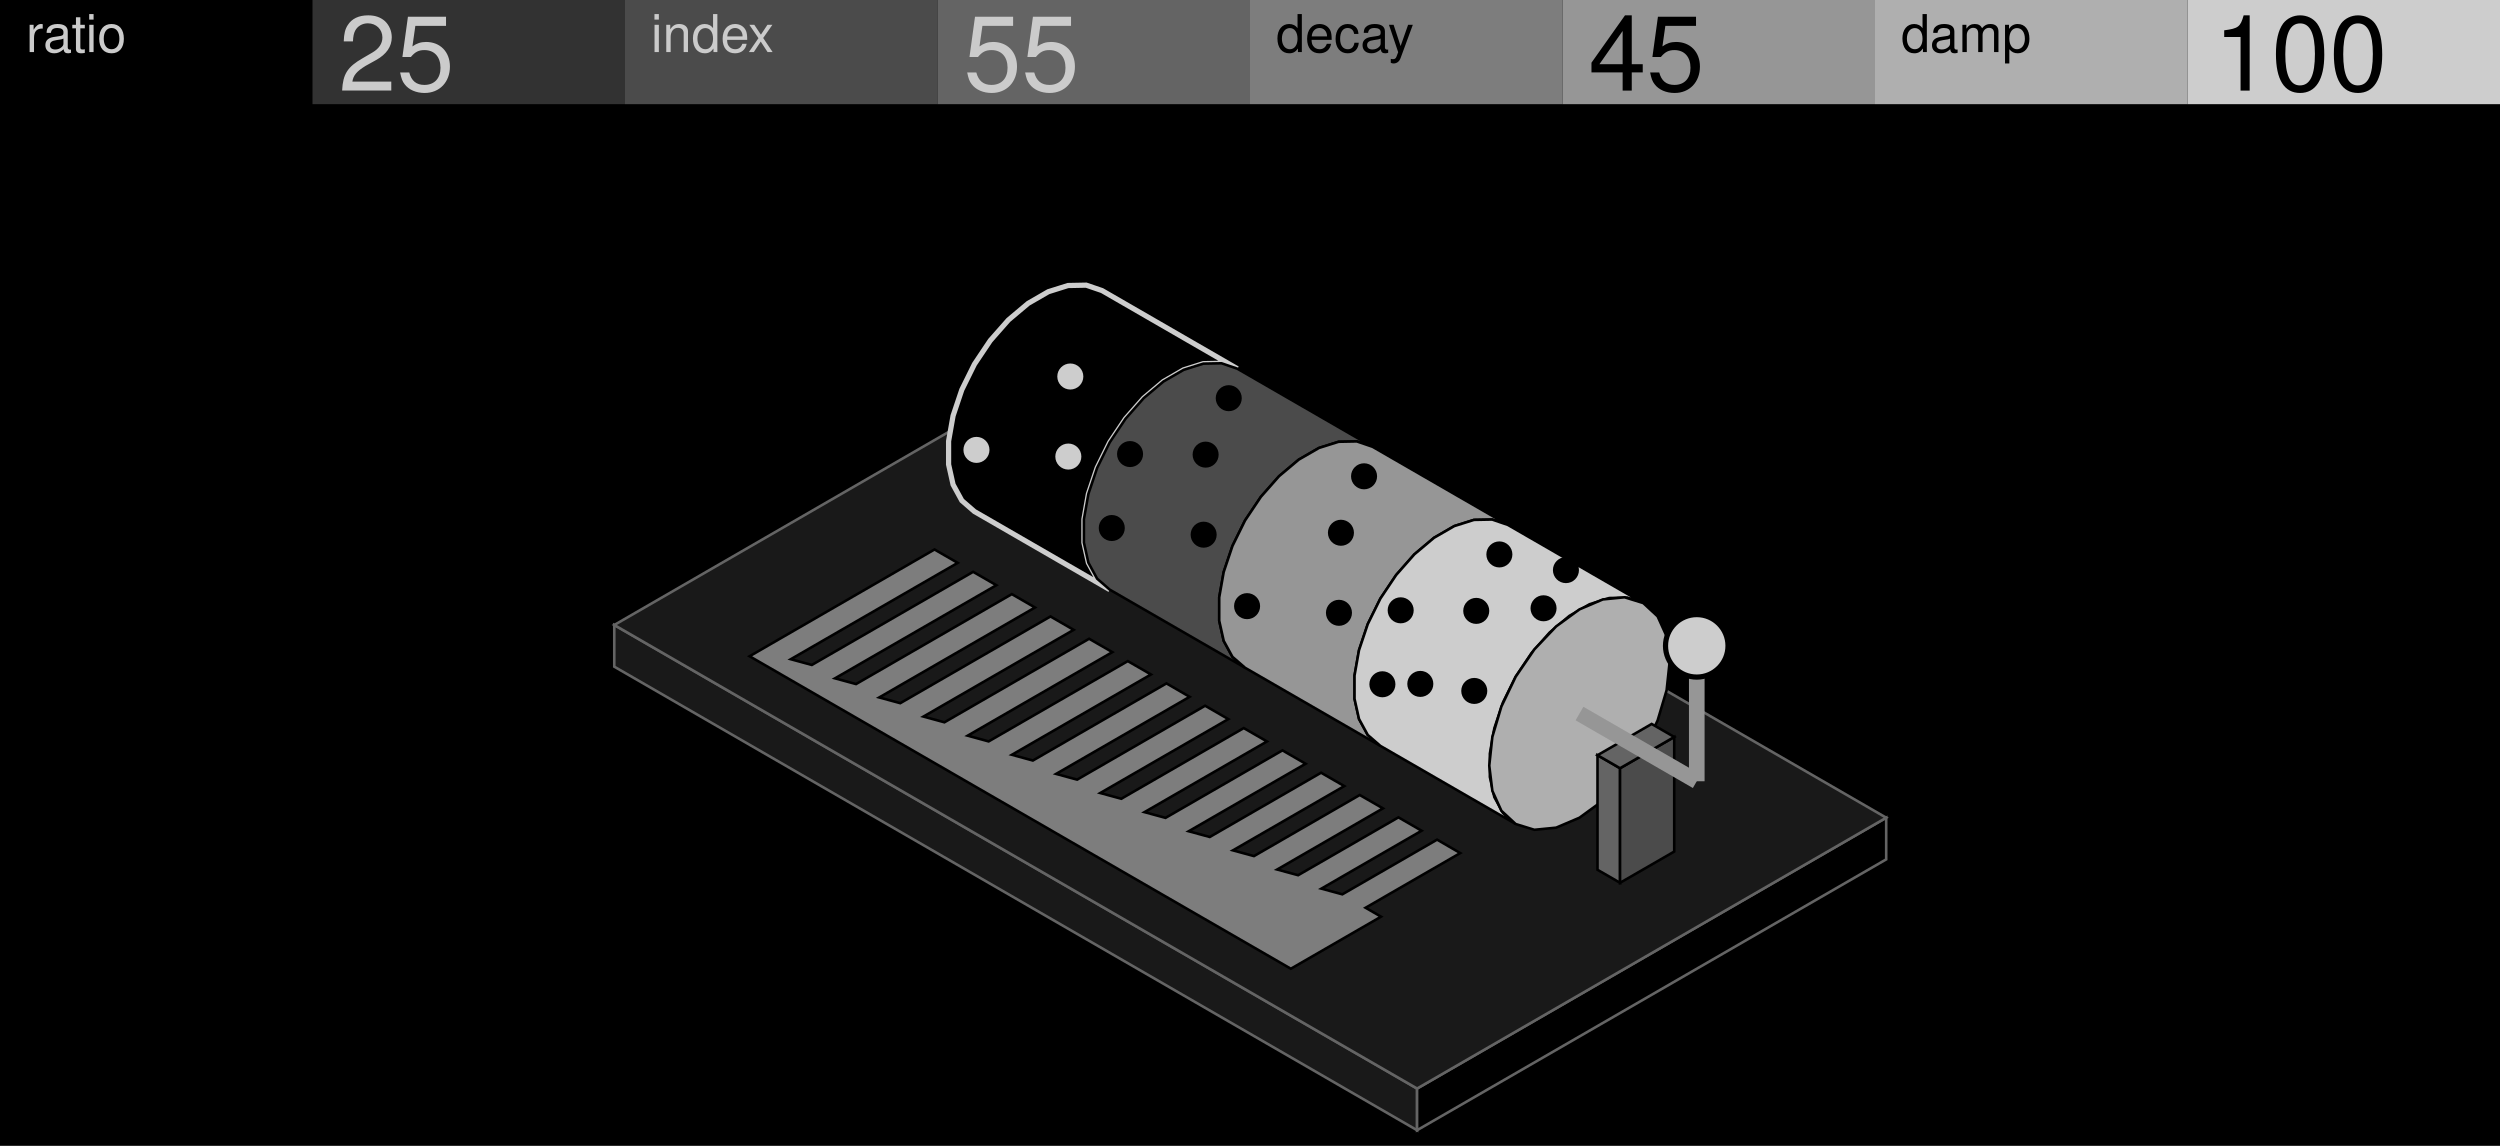
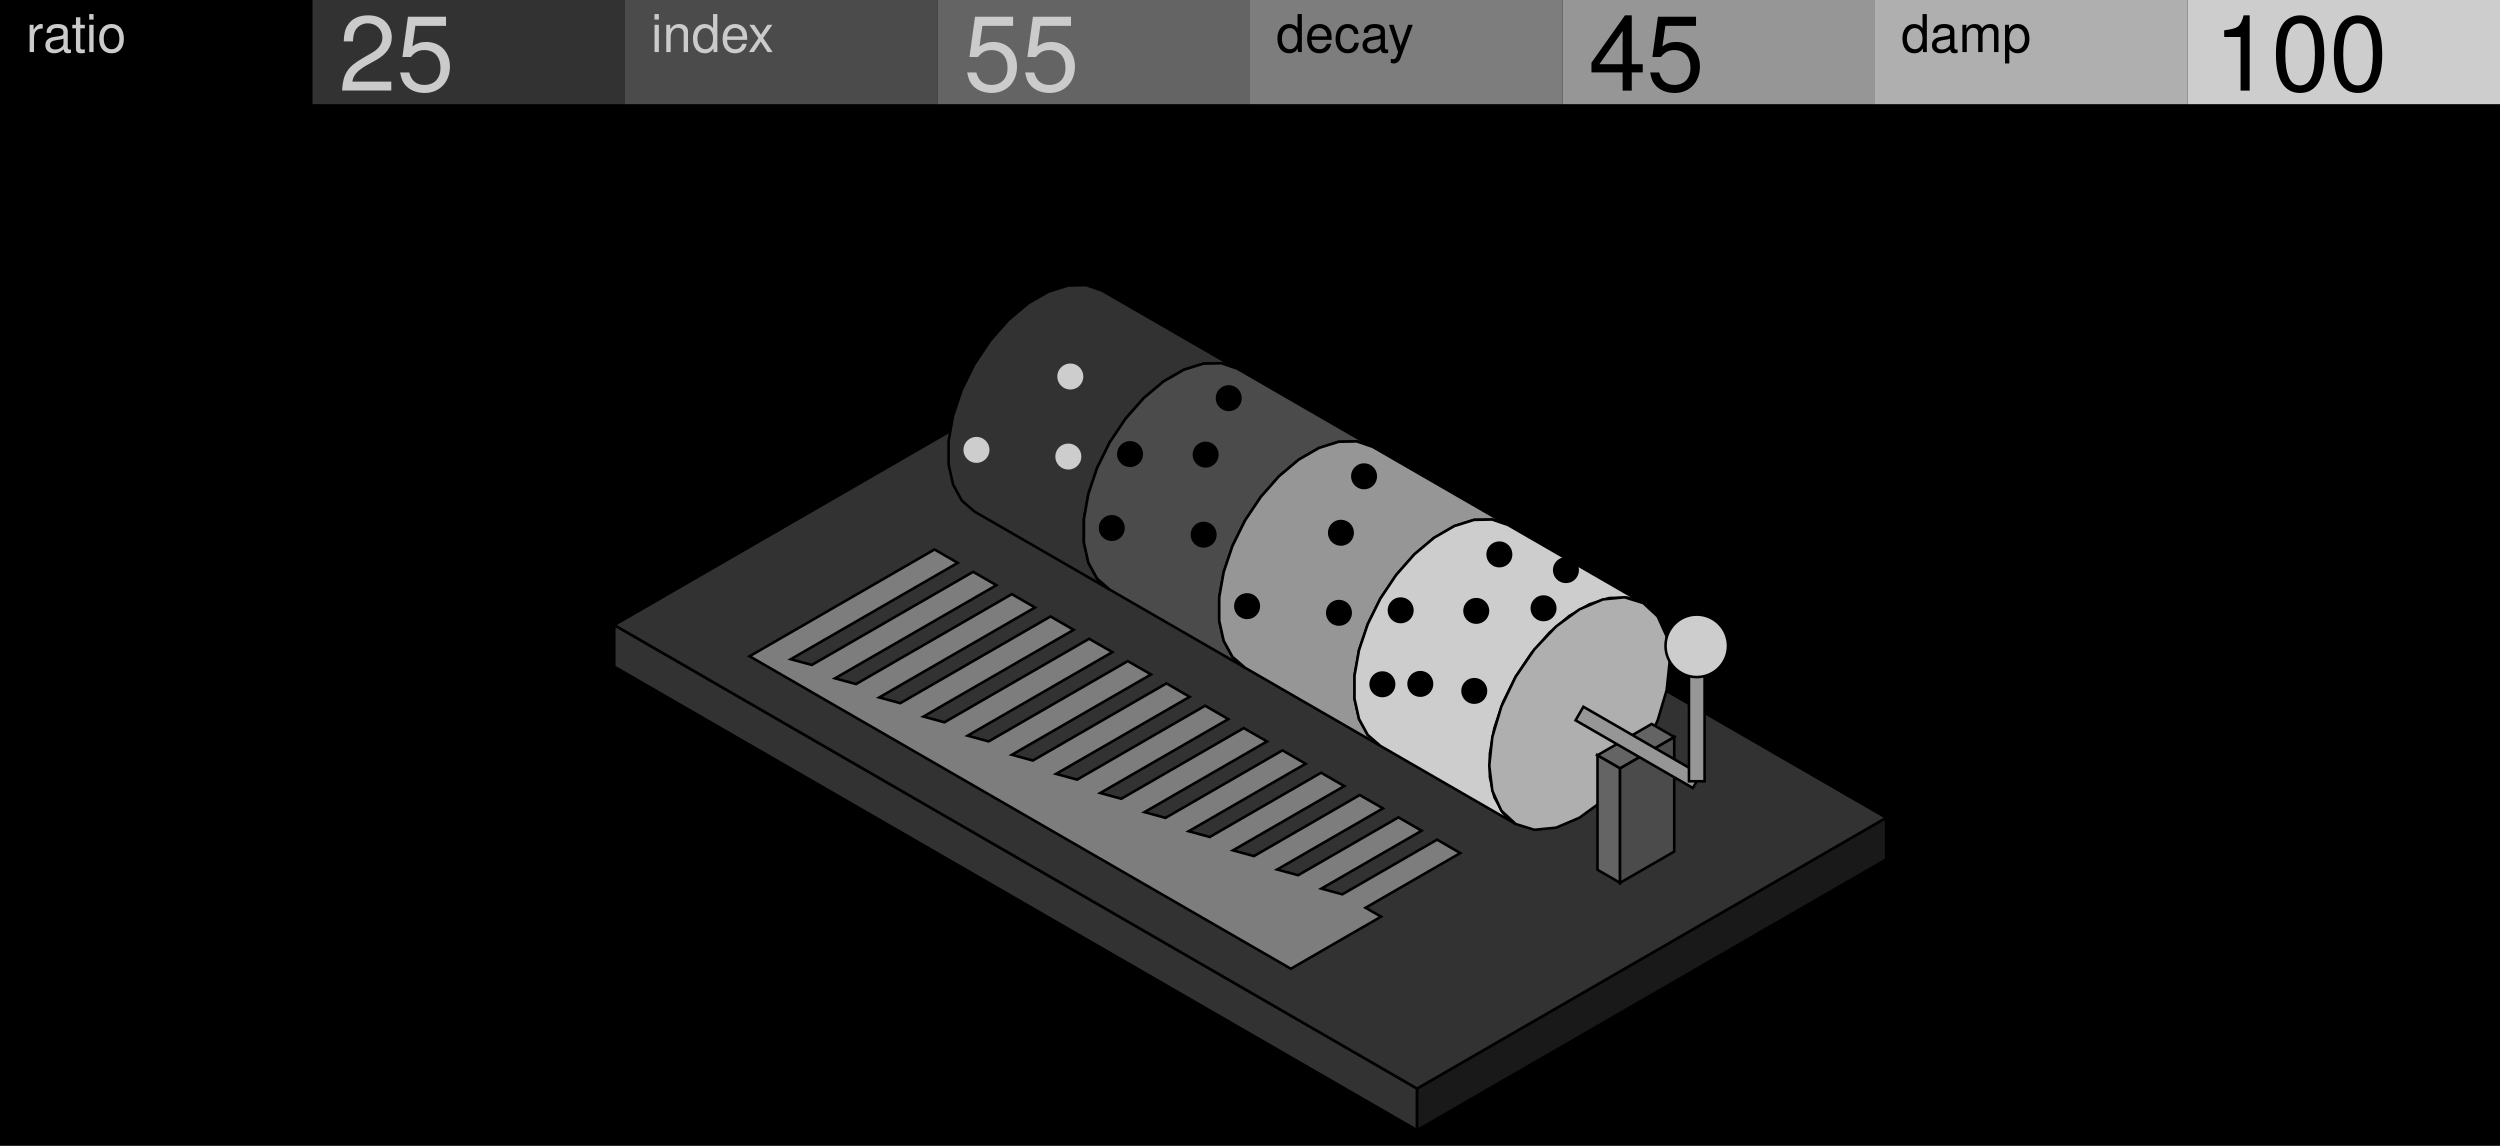
<svg xmlns="http://www.w3.org/2000/svg" width="480" height="220" font-family="Helvetica, Arial, sans-serif" viewBox="0 0 480 220" role="img" aria-label="An isometric hand-cranked music box: a pinned cylinder in four bands, hollow then dark to light, with a comb in front and a crank at the end">
  <path d="M0 0 L480 0 L480 220 L0 220 Z" fill="#000000" />
  <path d="M0 0 L60 0 L60 20 L0 20 Z" fill="#000000" />
  <path d="M60 0 L120 0 L120 20 L60 20 Z" fill="#323232" />
  <path d="M120 0 L180 0 L180 20 L120 20 Z" fill="#4B4B4B" />
  <path d="M180 0 L240 0 L240 20 L180 20 Z" fill="#646464" />
  <path d="M240 0 L300 0 L300 20 L240 20 Z" fill="#7D7D7D" />
  <path d="M300 0 L360 0 L360 20 L300 20 Z" fill="#969696" />
  <path d="M360 0 L420 0 L420 20 L360 20 Z" fill="#AFAFAF" />
  <path d="M420 0 L480 0 L480 20 L420 20 Z" fill="#CDCDCD" />
  <text x="5" y="10" font-size="10" fill="#CBCBCB">ratio</text>
  <text x="65" y="17.4" font-size="20" fill="#CBCBCB">25</text>
  <text x="125" y="10" font-size="10" fill="#CBCBCB">index</text>
  <text x="185" y="17.4" font-size="20" fill="#CBCBCB">55</text>
  <text x="245" y="10" font-size="10" fill="#000000">decay</text>
  <text x="305" y="17.4" font-size="20" fill="#000000">45</text>
  <text x="365" y="10" font-size="10" fill="#000000">damp</text>
  <text x="425" y="17.4" font-size="20" fill="#000000">100</text>
-   <path d="M117.94 120 L272.08 209 L272.08 217 L117.94 128 Z" fill="#191919" stroke="#646464" stroke-width="0.5" />
-   <path d="M362.15 157 L272.08 209 L272.08 217 L362.15 165 Z" fill="#000000" stroke="#646464" stroke-width="0.5" />
-   <path d="M208 68 L362.15 157 L272.08 209 L117.94 120 Z" fill="#191919" stroke="#646464" stroke-width="0.5" />
-   <path d="M187.09 98.21 L184.67 96.11 L182.99 93.04 L182.13 89.18 L182.13 84.7 L182.99 79.83 L184.67 74.83 L187.09 69.93 L190.13 65.39 L193.62 61.43 L197.4 58.25 L201.28 56.01 L205.06 54.82 L208.55 54.75 L211.59 55.79 L237.57 70.79 L234.53 69.75 L231.04 69.82 L227.26 71.01 L223.38 73.25 L219.6 76.43 L216.11 80.39 L213.07 84.93 L210.65 89.83 L208.97 94.83 L208.11 99.7 L208.11 104.18 L208.97 108.04 L210.65 111.11 L213.07 113.21 Z" fill="#000000" stroke="#CDCDCD" stroke-width="1" />
+   <path d="M117.94 120 L272.08 209 L272.08 217 L117.94 128 Z" fill="#323232" stroke="#000000" stroke-width="0.5" />
+   <path d="M362.15 157 L272.08 209 L272.08 217 L362.15 165 Z" fill="#191919" stroke="#000000" stroke-width="0.5" />
+   <path d="M208 68 L362.15 157 L272.08 209 L117.94 120 Z" fill="#323232" stroke="#000000" stroke-width="0.5" />
+   <path d="M187.09 98.21 L184.67 96.11 L182.99 93.04 L182.13 89.18 L182.13 84.7 L182.99 79.83 L184.67 74.83 L187.09 69.93 L190.13 65.39 L193.62 61.43 L197.4 58.25 L201.28 56.01 L205.06 54.82 L208.55 54.75 L211.59 55.79 L237.57 70.79 L234.53 69.75 L231.04 69.82 L227.26 71.01 L223.38 73.25 L219.6 76.43 L216.11 80.39 L213.07 84.93 L210.65 89.83 L208.97 94.83 L208.11 99.7 L208.11 104.18 L208.97 108.04 L210.65 111.11 L213.07 113.21 Z" fill="#323232" stroke="#000000" stroke-width="0.5" />
  <path d="M213.07 113.21 L210.65 111.11 L208.97 108.04 L208.11 104.18 L208.11 99.7 L208.97 94.83 L210.65 89.83 L213.07 84.93 L216.11 80.39 L219.6 76.43 L223.38 73.25 L227.26 71.01 L231.04 69.82 L234.53 69.75 L237.57 70.79 L263.55 85.79 L260.51 84.75 L257.02 84.82 L253.24 86.01 L249.36 88.25 L245.58 91.43 L242.09 95.39 L239.05 99.93 L236.63 104.83 L234.95 109.83 L234.09 114.7 L234.09 119.18 L234.95 123.04 L236.63 126.11 L239.05 128.21 Z" fill="#4B4B4B" stroke="#000000" stroke-width="0.5" />
  <path d="M239.05 128.21 L236.63 126.11 L234.95 123.04 L234.09 119.18 L234.09 114.7 L234.95 109.83 L236.63 104.83 L239.05 99.93 L242.09 95.39 L245.58 91.43 L249.36 88.25 L253.24 86.01 L257.02 84.82 L260.51 84.75 L263.55 85.79 L289.53 100.79 L286.49 99.75 L283 99.82 L279.22 101.01 L275.34 103.25 L271.56 106.43 L268.07 110.39 L265.03 114.93 L262.61 119.83 L260.93 124.83 L260.07 129.7 L260.07 134.18 L260.93 138.04 L262.61 141.11 L265.03 143.21 Z" fill="#969696" stroke="#000000" stroke-width="0.5" />
  <path d="M265.03 143.21 L262.61 141.11 L260.93 138.04 L260.07 134.18 L260.07 129.7 L260.93 124.83 L262.61 119.83 L265.03 114.93 L268.07 110.39 L271.56 106.43 L275.34 103.25 L279.22 101.01 L283 99.82 L286.49 99.75 L289.53 100.79 L315.51 115.79 L312.47 114.75 L308.98 114.82 L305.2 116.01 L301.32 118.25 L297.54 121.43 L294.05 125.39 L291.01 129.93 L288.59 134.83 L286.91 139.83 L286.05 144.7 L286.05 149.18 L286.91 153.04 L288.59 156.11 L291.01 158.21 Z" fill="#CDCDCD" stroke="#000000" stroke-width="0.5" />
  <path d="M285.94 147 L286.53 141.48 L288.26 135.66 L291.01 129.93 L294.6 124.68 L298.78 120.27 L303.26 117 L307.74 115.09 L311.92 114.68 L315.51 115.79 L318.26 118.34 L319.99 122.16 L320.58 127 L319.99 132.52 L318.26 138.34 L315.51 144.07 L311.92 149.32 L307.74 153.73 L303.26 157 L298.78 158.91 L294.6 159.32 L291.01 158.21 L288.26 155.66 L286.53 151.84 Z" fill="#AFAFAF" stroke="#000000" stroke-width="0.5" />
  <circle cx="187.48" cy="86.38" r="2.5" fill="#CDCDCD" />
  <circle cx="205.5" cy="72.29" r="2.5" fill="#CDCDCD" />
  <circle cx="205.12" cy="87.66" r="2.5" fill="#CDCDCD" />
  <circle cx="640" cy="320" r="1" fill="#000000" />
  <circle cx="640" cy="320" r="1" fill="#000000" />
  <circle cx="640" cy="320" r="1" fill="#000000" />
  <circle cx="640" cy="320" r="1" fill="#000000" />
  <circle cx="640" cy="320" r="1" fill="#000000" />
  <circle cx="213.46" cy="101.38" r="2.5" fill="#000000" />
  <circle cx="231.48" cy="87.29" r="2.5" fill="#000000" />
  <circle cx="231.1" cy="102.66" r="2.5" fill="#000000" />
  <circle cx="235.92" cy="76.45" r="2.5" fill="#000000" />
  <circle cx="216.97" cy="87.18" r="2.5" fill="#000000" />
  <circle cx="640" cy="320" r="1" fill="#000000" />
  <circle cx="640" cy="320" r="1" fill="#000000" />
  <circle cx="640" cy="320" r="1" fill="#000000" />
  <circle cx="239.44" cy="116.38" r="2.5" fill="#000000" />
  <circle cx="257.46" cy="102.29" r="2.5" fill="#000000" />
  <circle cx="257.08" cy="117.66" r="2.5" fill="#000000" />
  <circle cx="261.9" cy="91.45" r="2.5" fill="#000000" />
  <circle cx="640" cy="320" r="1" fill="#000000" />
  <circle cx="640" cy="320" r="1" fill="#000000" />
  <circle cx="640" cy="320" r="1" fill="#000000" />
  <circle cx="640" cy="320" r="1" fill="#000000" />
  <circle cx="265.42" cy="131.38" r="2.5" fill="#000000" />
  <circle cx="283.44" cy="117.29" r="2.5" fill="#000000" />
  <circle cx="283.06" cy="132.66" r="2.5" fill="#000000" />
  <circle cx="287.88" cy="106.45" r="2.5" fill="#000000" />
  <circle cx="268.93" cy="117.18" r="2.5" fill="#000000" />
  <circle cx="300.66" cy="109.46" r="2.5" fill="#000000" />
  <circle cx="272.7" cy="131.31" r="2.5" fill="#000000" />
  <circle cx="296.36" cy="116.79" r="2.5" fill="#000000" />
  <path d="M147.38 124 L179.42 105.5 L183.88 108.07 L151.83 126.57 L155.87 127.67 L186.84 109.79 L191.3 112.36 L160.32 130.24 L164.36 131.34 L194.27 114.07 L198.72 116.64 L168.81 133.91 L172.85 135.01 L201.69 118.36 L206.14 120.93 L177.3 137.58 L181.33 138.68 L209.11 122.64 L213.57 125.21 L185.79 141.25 L189.82 142.35 L216.54 126.93 L220.99 129.5 L194.28 144.92 L198.31 146.02 L223.96 131.21 L228.41 133.79 L202.77 148.59 L206.8 149.69 L231.38 135.5 L235.84 138.07 L211.25 152.26 L215.29 153.36 L238.8 139.79 L243.26 142.36 L219.74 155.93 L223.78 157.03 L246.23 144.07 L250.68 146.64 L228.23 159.6 L232.27 160.7 L253.65 148.36 L258.1 150.93 L236.72 163.27 L240.76 164.37 L261.07 152.64 L265.53 155.21 L245.21 166.95 L249.24 168.04 L268.5 156.93 L272.95 159.5 L253.7 170.62 L257.73 171.71 L275.92 161.21 L280.37 163.79 L262.19 174.29 L265.16 176 L247.84 186 L143.92 126 Z" fill="#7D7D7D" stroke="#000000" stroke-width="0.5" />
  <path d="M306.72 145 L311.05 147.5 L311.05 169.5 L306.72 167 Z" fill="#646464" stroke="#000000" stroke-width="0.5" />
  <path d="M321.45 141.5 L311.05 147.5 L311.05 169.5 L321.45 163.5 Z" fill="#4B4B4B" stroke="#000000" stroke-width="0.5" />
  <path d="M317.12 139 L321.45 141.5 L311.05 147.5 L306.72 145 Z" fill="#646464" stroke="#000000" stroke-width="0.5" />
-   <path d="M302.51 138.3 L325.03 151.3 L326.53 148.7 L304.01 135.7 Z" fill="#969696" />
-   <path d="M327.28 150 L327.28 124 L324.28 124 L324.28 150 Z" fill="#969696" />
-   <circle cx="325.78" cy="124" r="6" fill="#CDCDCD" stroke="#000000" stroke-width="1" />
+   <path d="M302.51 138.3 L325.03 151.3 L326.53 148.7 L304.01 135.7 Z" fill="#969696" stroke="#000000" stroke-width="0.5" />
+   <path d="M327.28 150 L327.28 124 L324.28 124 L324.28 150 Z" fill="#969696" stroke="#000000" stroke-width="0.5" />
+   <circle cx="325.78" cy="124" r="6" fill="#CDCDCD" stroke="#000000" stroke-width="0.5" />
</svg>
